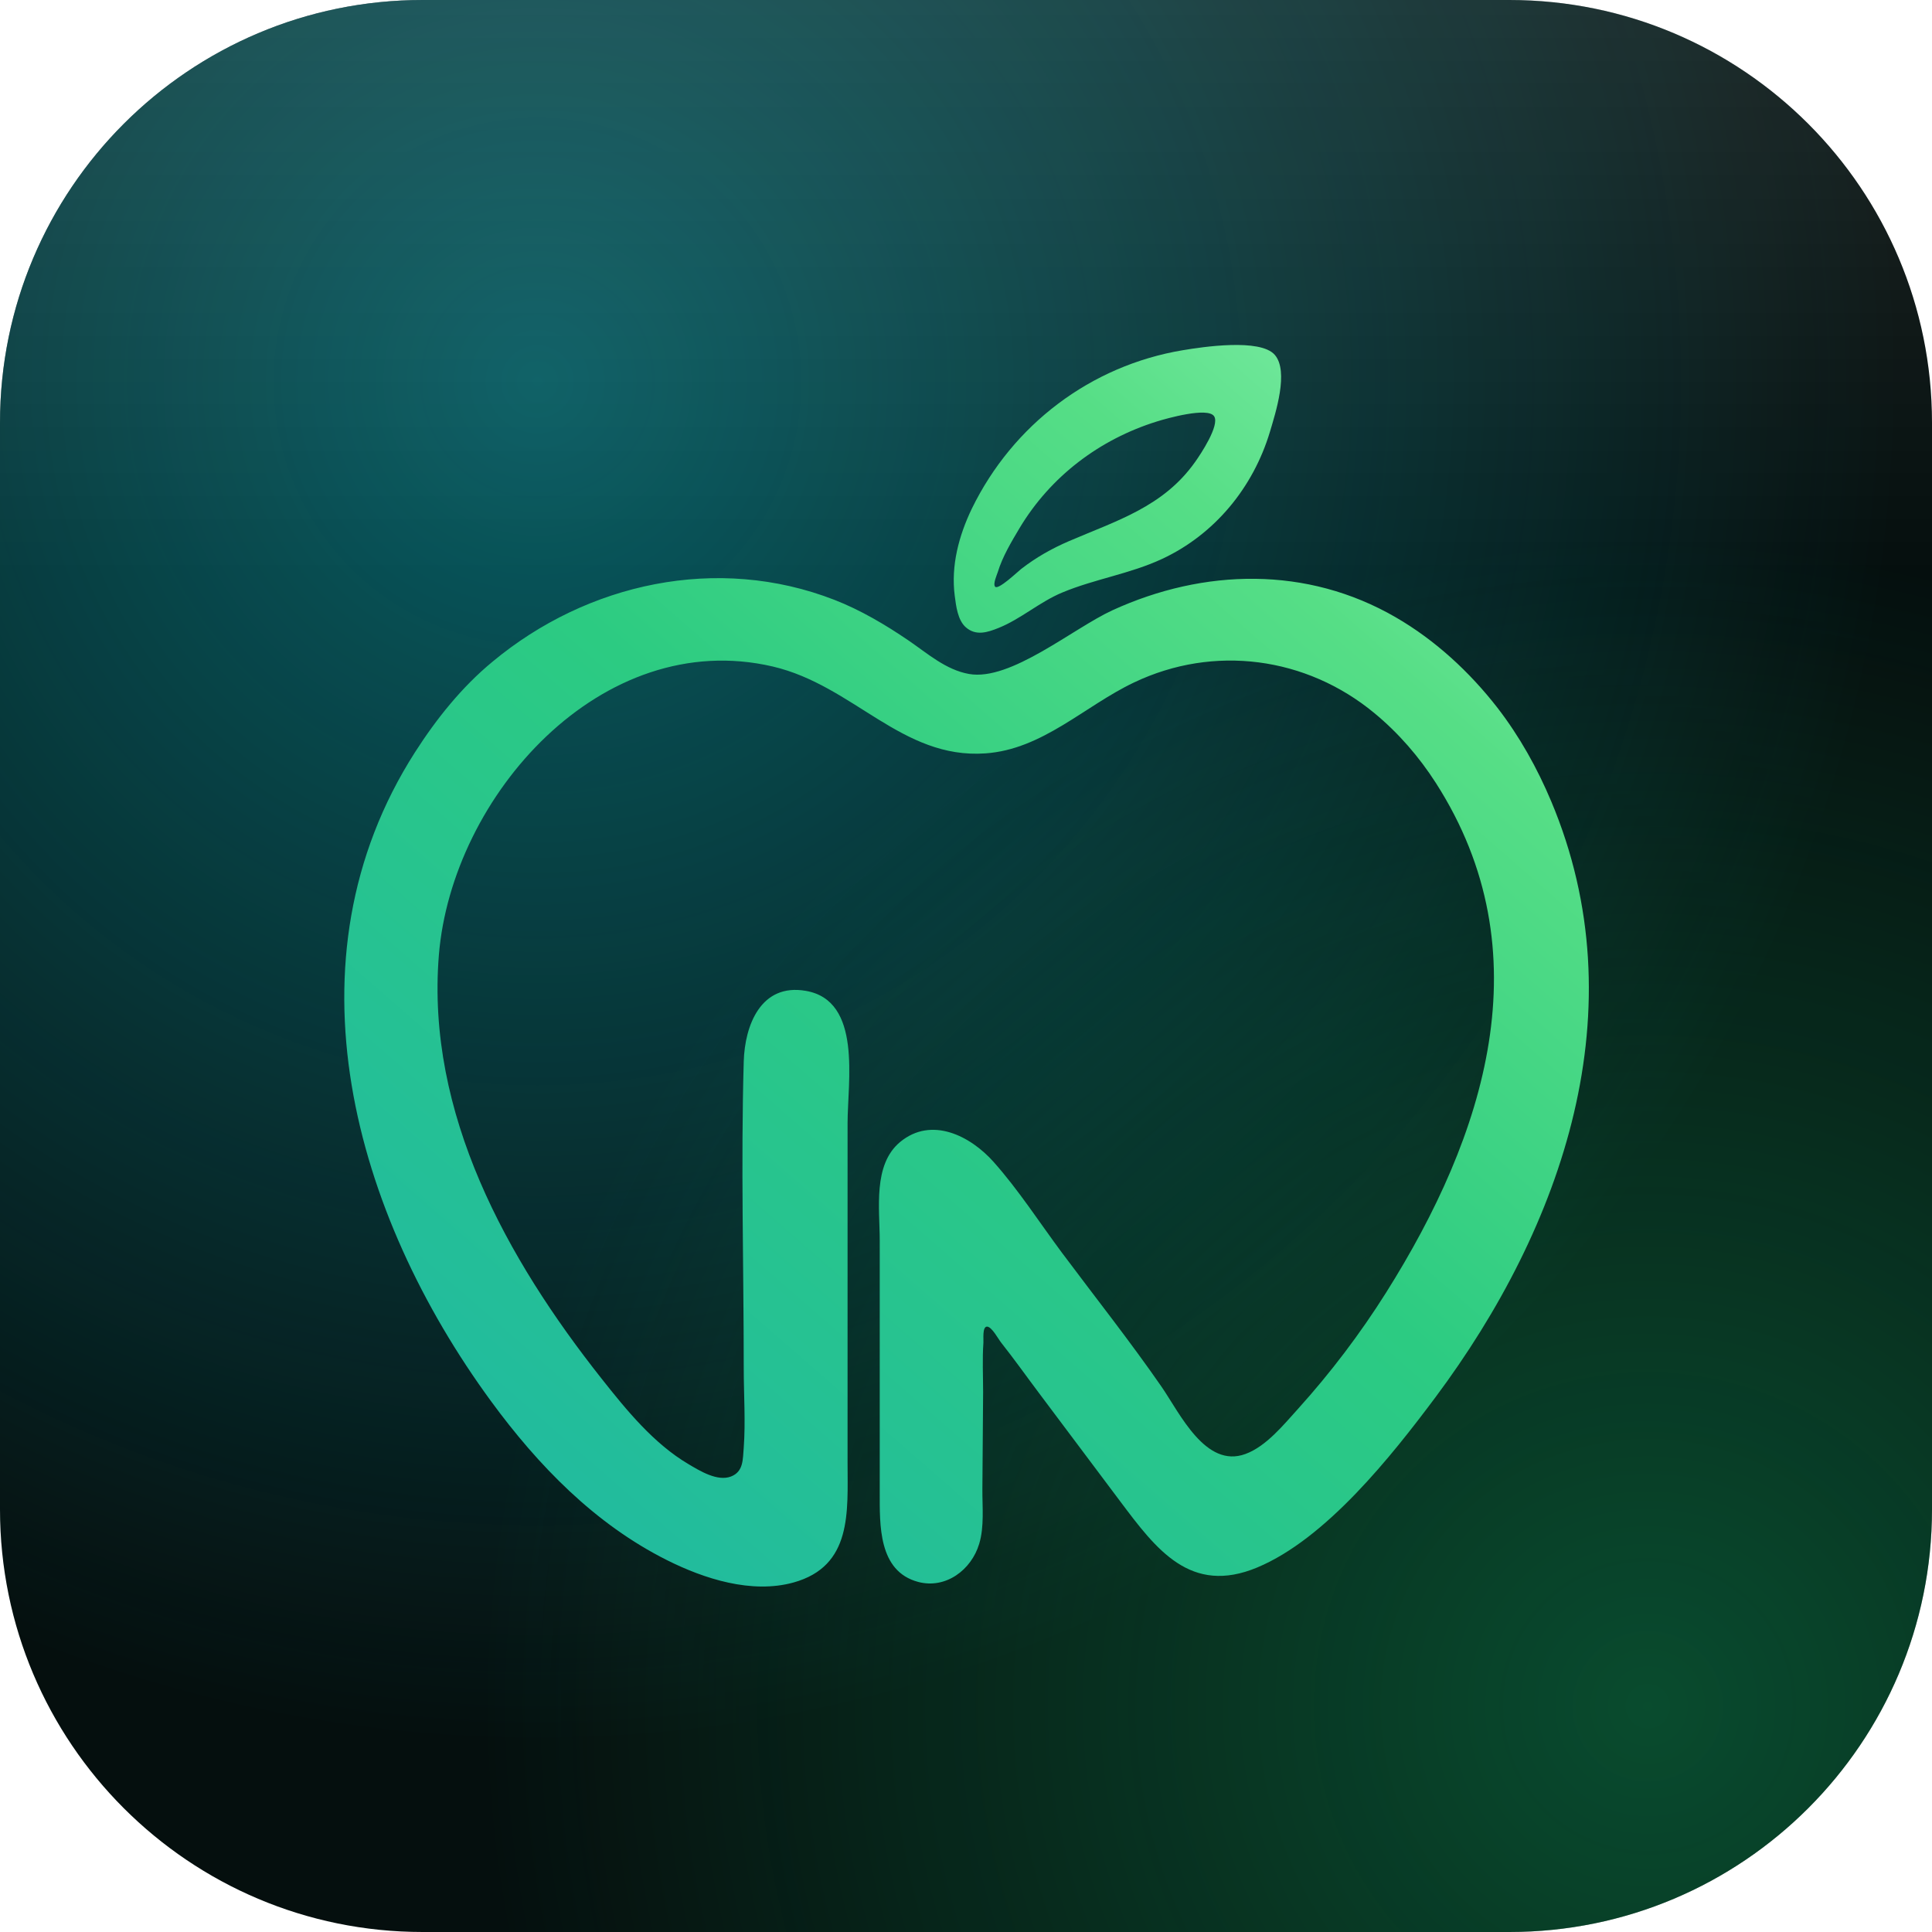
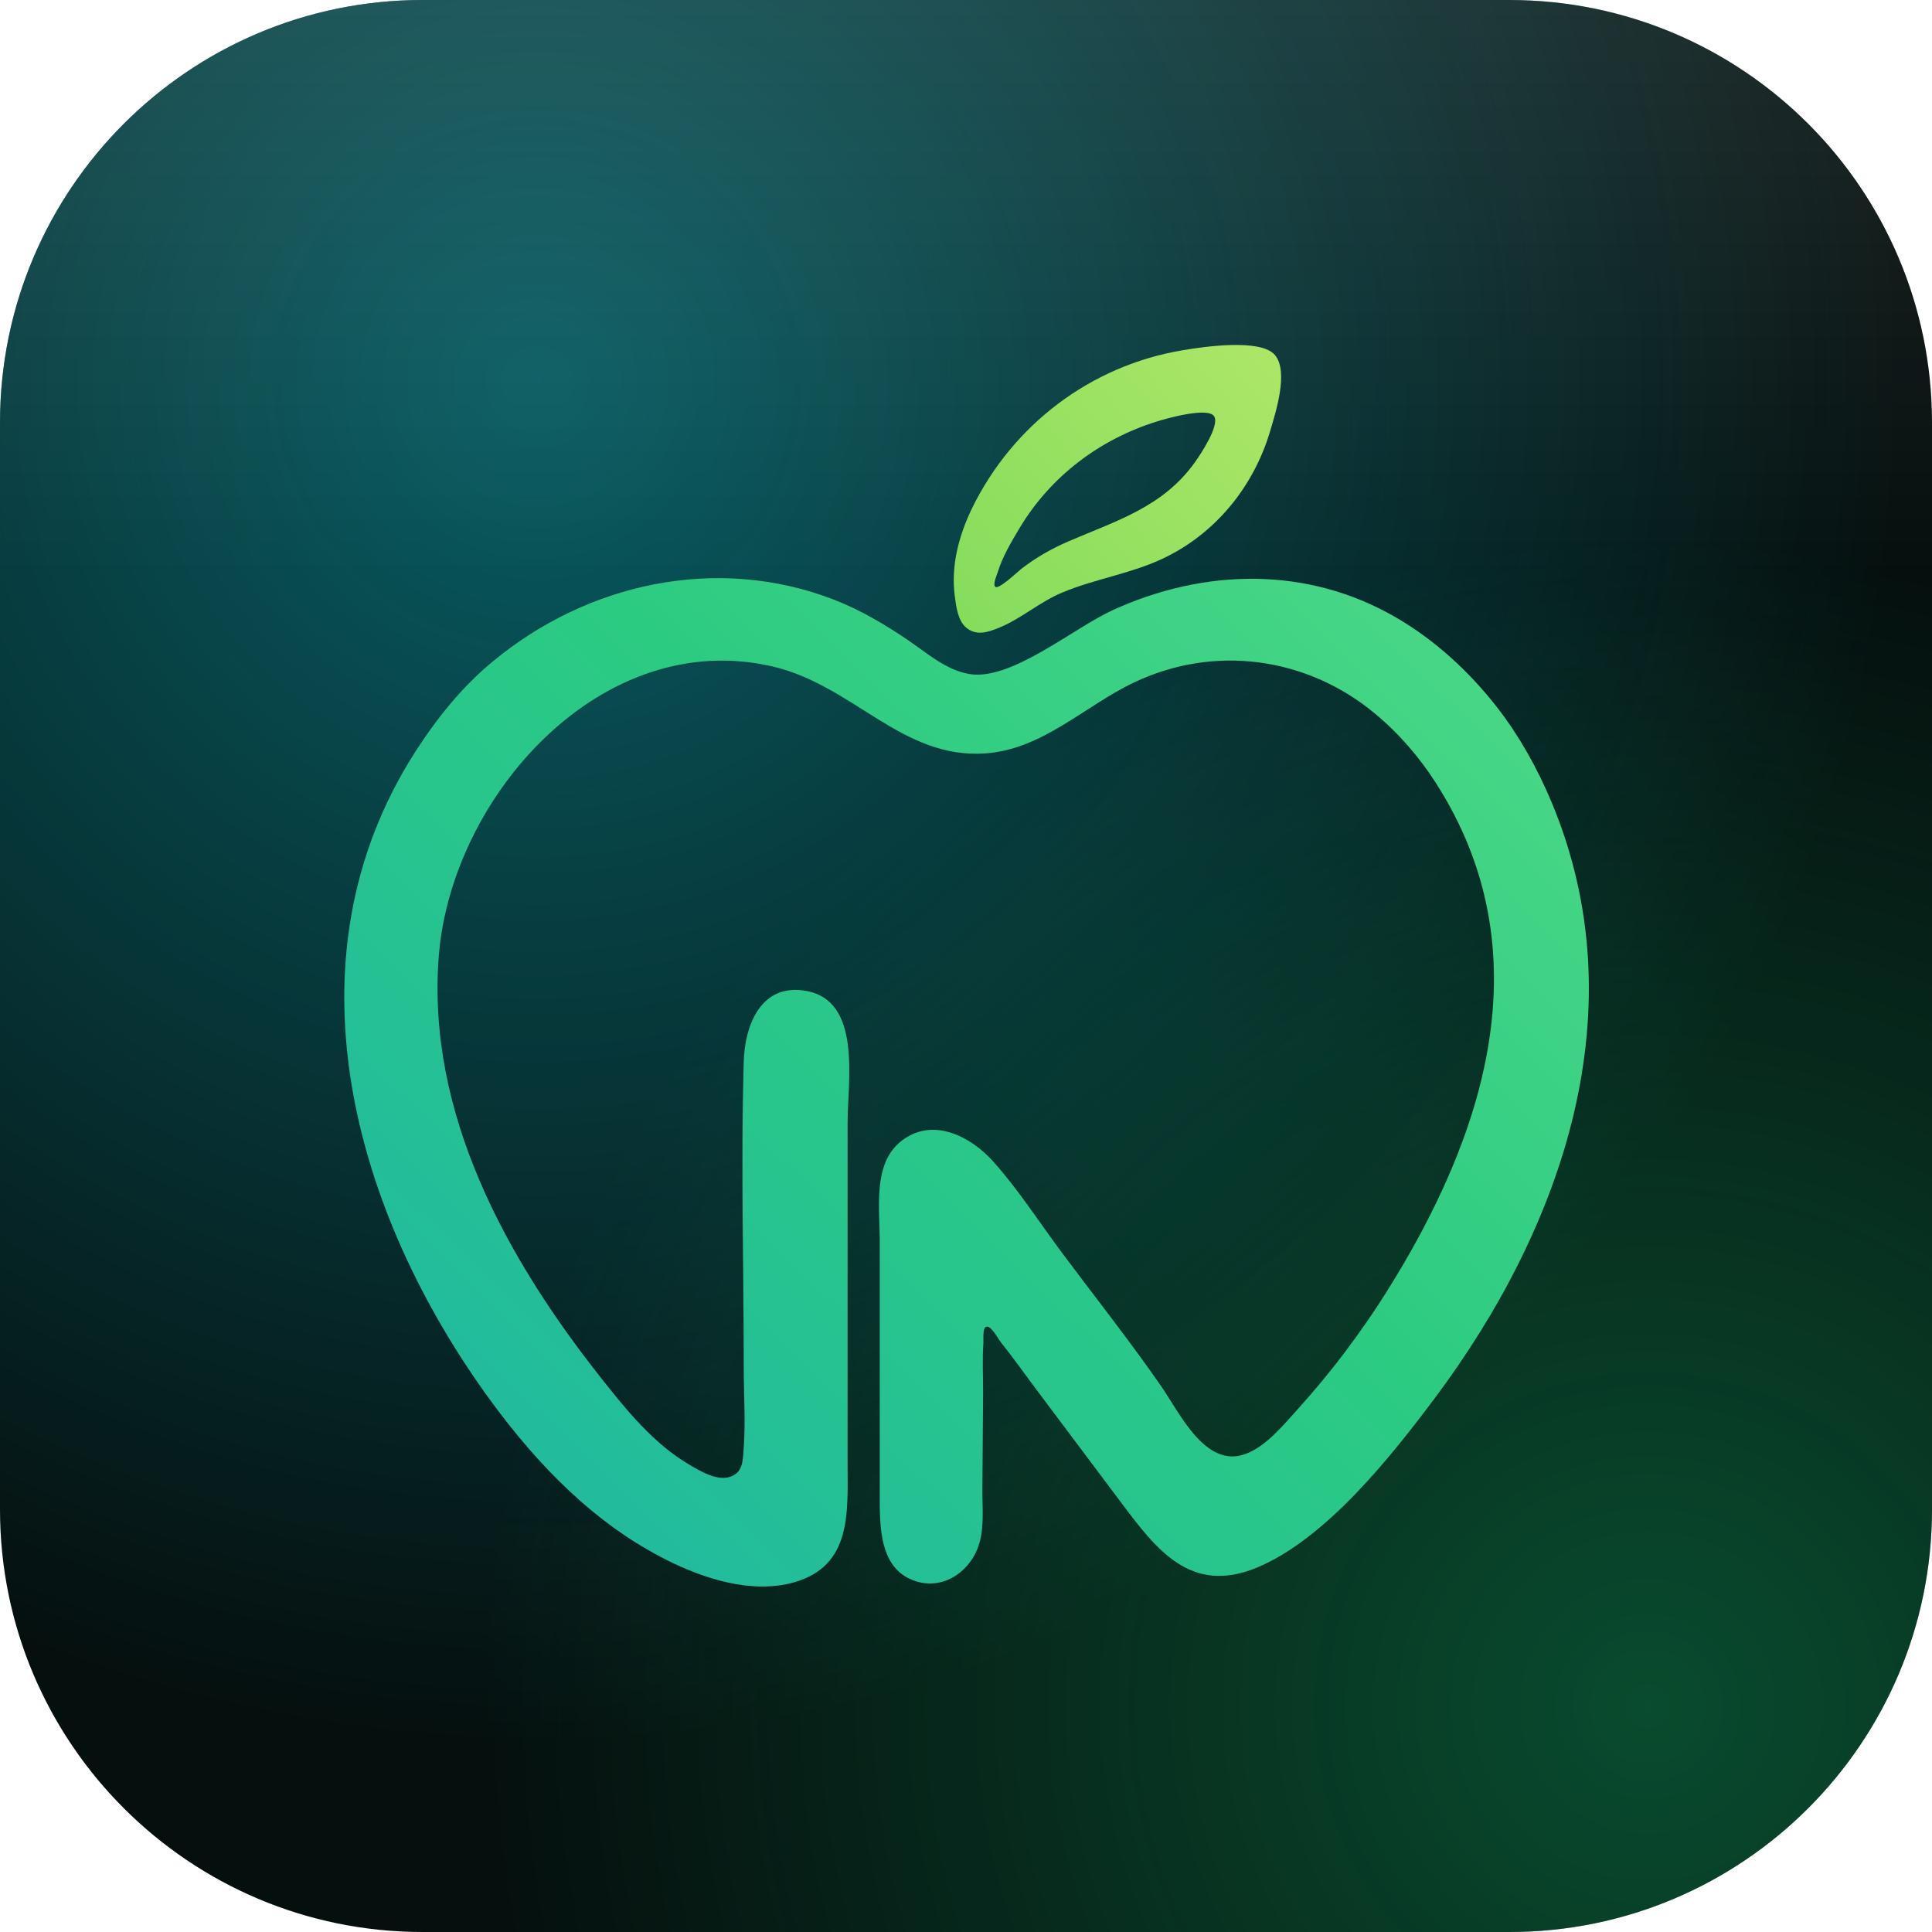
<svg xmlns="http://www.w3.org/2000/svg" viewBox="0 0 1024 1024">
  <defs>
-     <linearGradient id="is" gradientUnits="userSpaceOnUse" x1="260" y1="1040" x2="1000" y2="190">
+     <linearGradient id="is" gradientUnits="userSpaceOnUse" x1="260" y1="1040" x2="980" y2="300">
      <stop offset="0" stop-color="#1FB8A4" />
-       <stop offset=".5" stop-color="#2CCB82" />
-       <stop offset=".8" stop-color="#56DE86" />
-       <stop offset="1" stop-color="#86EFAC" />
+       <stop offset=".55" stop-color="#2CCB82" />
+       <stop offset="1" stop-color="#4ED987" />
+     </linearGradient>
+     <linearGradient id="il" gradientUnits="userSpaceOnUse" x1="600" y1="440" x2="900" y2="180">
+       <stop offset="0" stop-color="#7EDB5A" />
+       <stop offset="1" stop-color="#B5E86A" />
    </linearGradient>
    <radialGradient id="iA" cx=".28" cy=".2" r=".7">
      <stop offset="0" stop-color="#0A8C96" stop-opacity=".62" />
      <stop offset="1" stop-color="#0A8C96" stop-opacity="0" />
    </radialGradient>
    <radialGradient id="iB" cx=".85" cy=".88" r=".6">
      <stop offset="0" stop-color="#0E9F5B" stop-opacity=".42" />
      <stop offset="1" stop-color="#0E9F5B" stop-opacity="0" />
    </radialGradient>
    <linearGradient id="iHi" x1="0" y1="0" x2="0" y2="1">
      <stop offset="0" stop-color="#fff" stop-opacity=".10" />
      <stop offset=".3" stop-color="#fff" stop-opacity="0" />
    </linearGradient>
  </defs>
  <rect width="1024" height="1024" rx="224" fill="#050F0E" />
  <rect width="1024" height="1024" rx="224" fill="url(#iA)" />
  <rect width="1024" height="1024" rx="224" fill="url(#iB)" />
  <rect width="1024" height="1024" rx="224" fill="url(#iHi)" />
  <g transform="translate(33.80,38.06) scale(0.77505)">
-     <g fill="url(#is)" fill-rule="evenodd">
-       <path d="M293.2,403.4 C272.2,420.7 254.8,442.5 240.2,465.3 C148.8,608.1 198.7,781.4 292.1,909.0 C324.4,953.1 363.2,993.1 412.5,1017.8 C438.0,1030.6 470.4,1041.0 499.0,1033.1 C539.4,1021.9 536.0,984.6 536.0,951.1 C536.0,873.8 536.0,796.4 536.0,719.1 C536.0,690.6 546.1,635.2 507.5,628.5 C476.7,623.1 465.7,652.1 465.0,676.8 C463.0,746.6 465.0,816.9 465.0,886.8 C465.0,904.6 466.3,923.0 465.0,940.8 C464.3,948.7 465.0,957.2 456.3,960.6 C447.0,964.2 434.9,956.7 427.3,952.2 C403.5,938.2 384.7,915.1 367.8,893.7 C302.9,811.7 247.8,712.3 256.5,604.2 C265.3,495.3 367.8,379.4 484.9,406.7 C540.2,419.7 573.1,470.1 630.2,466.1 C669.4,463.4 698.0,433.7 731.9,417.6 C786.5,391.6 849.6,400.0 896.2,438.5 C912.7,452.1 926.8,468.4 938.3,486.3 C1012.7,602.3 971.8,727.6 904.3,834.8 C886.6,862.9 866.3,889.7 844.0,914.4 C834.2,925.2 822.3,940.0 808.1,945.2 C780.8,955.3 763.2,917.3 750.7,899.2 C729.1,868.0 705.4,838.1 682.7,807.7 C667.3,787.0 652.9,764.6 635.8,745.4 C620.0,727.7 593.5,714.1 572.0,731.8 C553.2,747.3 558.0,777.7 558.0,799.2 C558.0,856.6 558.0,913.9 558.0,971.2 C558.0,993.6 556.9,1025.4 584.3,1032.7 C603.2,1037.7 620.7,1024.4 626.0,1006.7 C629.6,994.9 628.1,981.2 628.2,969.0 C628.4,947.0 628.5,925.0 628.7,903.0 C628.7,891.8 628.1,880.3 628.9,869.1 C629.1,867.1 628.0,858.1 631.4,858.1 C634.7,858.2 639.2,866.8 641.0,869.0 C650.1,880.5 658.6,892.5 667.4,904.2 C685.8,928.7 704.2,953.2 722.6,977.8 C747.0,1010.3 770.5,1041.9 816.2,1022.8 C863.3,1003.1 908.0,946.6 937.9,906.6 C1025.4,789.4 1076.9,640.8 1017.2,498.9 C1007.6,476.1 995.6,454.6 980.5,435.0 C961.4,410.4 937.8,388.6 910.8,373.0 C850.2,337.9 779.7,339.6 717.2,368.2 C690.0,380.7 647.6,416.8 619.1,411.8 C603.2,409.0 590.6,397.7 577.7,388.9 C562.0,378.2 544.8,368.0 527.0,361.1 C447.0,330.0 358.0,349.5 293.2,403.4Z M828.1,193.5 C818.1,182.2 778.9,188.1 765.2,190.4 C702.3,200.9 649.0,241.3 621.0,298.7 C612.1,317.2 606.6,337.8 609.3,358.4 C610.2,365.3 611.3,375.0 616.9,379.9 C623.8,385.9 631.6,383.4 639.3,380.3 C654.5,374.2 667.4,362.5 682.8,356.1 C704.8,346.9 729.2,343.3 750.9,333.2 C787.1,316.4 813.4,284.2 824.8,246.3 C828.6,233.5 838.0,204.8 828.1,193.5Z M786.7,235.6 C790.6,241.8 777.4,261.6 773.6,266.9 C751.9,297.5 720.1,306.9 687.3,321.0 C675.5,326.1 664.9,332.1 654.7,340.0 C652.4,341.8 639.0,354.6 636.9,352.1 C635.3,350.2 638.1,344.1 638.7,342.2 C642.0,331.4 648.0,321.5 653.7,311.9 C674.9,276.6 708.4,251.3 747.6,239.1 C754.0,237.1 782.5,229.0 786.7,235.6Z" />
+     <g fill-rule="evenodd">
+       <path d="M293.2,403.4 C272.2,420.7 254.8,442.5 240.2,465.3 C148.8,608.1 198.7,781.4 292.1,909.0 C324.4,953.1 363.2,993.1 412.5,1017.8 C438.0,1030.6 470.4,1041.0 499.0,1033.1 C539.4,1021.9 536.0,984.6 536.0,951.1 C536.0,873.8 536.0,796.4 536.0,719.1 C536.0,690.6 546.1,635.2 507.5,628.5 C476.7,623.1 465.7,652.1 465.0,676.8 C463.0,746.6 465.0,816.9 465.0,886.8 C465.0,904.6 466.3,923.0 465.0,940.8 C464.3,948.7 465.0,957.2 456.3,960.6 C447.0,964.2 434.9,956.7 427.3,952.2 C403.5,938.2 384.7,915.1 367.8,893.7 C302.9,811.7 247.8,712.3 256.5,604.2 C265.3,495.3 367.8,379.4 484.9,406.7 C540.2,419.7 573.1,470.1 630.2,466.1 C669.4,463.4 698.0,433.7 731.9,417.6 C786.5,391.6 849.6,400.0 896.2,438.5 C912.7,452.1 926.8,468.4 938.3,486.3 C1012.7,602.3 971.8,727.6 904.3,834.8 C886.6,862.9 866.3,889.7 844.0,914.4 C834.2,925.2 822.3,940.0 808.1,945.2 C780.8,955.3 763.2,917.3 750.7,899.2 C729.1,868.0 705.4,838.1 682.7,807.7 C667.3,787.0 652.9,764.6 635.8,745.4 C620.0,727.7 593.5,714.1 572.0,731.8 C553.2,747.3 558.0,777.7 558.0,799.2 C558.0,856.6 558.0,913.9 558.0,971.2 C558.0,993.6 556.9,1025.4 584.3,1032.7 C603.2,1037.7 620.7,1024.4 626.0,1006.7 C629.6,994.9 628.1,981.2 628.2,969.0 C628.4,947.0 628.5,925.0 628.7,903.0 C628.7,891.8 628.1,880.3 628.9,869.1 C629.1,867.1 628.0,858.1 631.4,858.1 C634.7,858.2 639.2,866.8 641.0,869.0 C650.1,880.5 658.6,892.5 667.4,904.2 C685.8,928.7 704.2,953.2 722.6,977.8 C747.0,1010.3 770.5,1041.9 816.2,1022.8 C863.3,1003.1 908.0,946.6 937.9,906.6 C1025.4,789.4 1076.9,640.8 1017.2,498.9 C1007.6,476.1 995.6,454.6 980.5,435.0 C961.4,410.4 937.8,388.6 910.8,373.0 C850.2,337.9 779.7,339.6 717.2,368.2 C690.0,380.7 647.6,416.8 619.1,411.8 C603.2,409.0 590.6,397.7 577.7,388.9 C562.0,378.2 544.8,368.0 527.0,361.1 C447.0,330.0 358.0,349.5 293.2,403.4Z" fill="url(#is)" />
+       <path d="M828.1,193.5 C818.1,182.2 778.9,188.1 765.2,190.4 C702.3,200.9 649.0,241.3 621.0,298.7 C612.1,317.2 606.6,337.8 609.3,358.4 C610.2,365.3 611.3,375.0 616.9,379.9 C623.8,385.9 631.6,383.4 639.3,380.3 C654.5,374.2 667.4,362.5 682.8,356.1 C704.8,346.9 729.2,343.3 750.9,333.2 C787.1,316.4 813.4,284.2 824.8,246.3 C828.6,233.5 838.0,204.8 828.1,193.5Z M786.7,235.6 C790.6,241.8 777.4,261.6 773.6,266.9 C751.9,297.5 720.1,306.9 687.3,321.0 C675.5,326.1 664.9,332.1 654.7,340.0 C652.4,341.8 639.0,354.6 636.9,352.1 C635.3,350.2 638.1,344.1 638.7,342.2 C642.0,331.4 648.0,321.5 653.7,311.9 C674.9,276.6 708.4,251.3 747.6,239.1 C754.0,237.1 782.5,229.0 786.7,235.6Z" fill="url(#il)" />
    </g>
  </g>
</svg>
